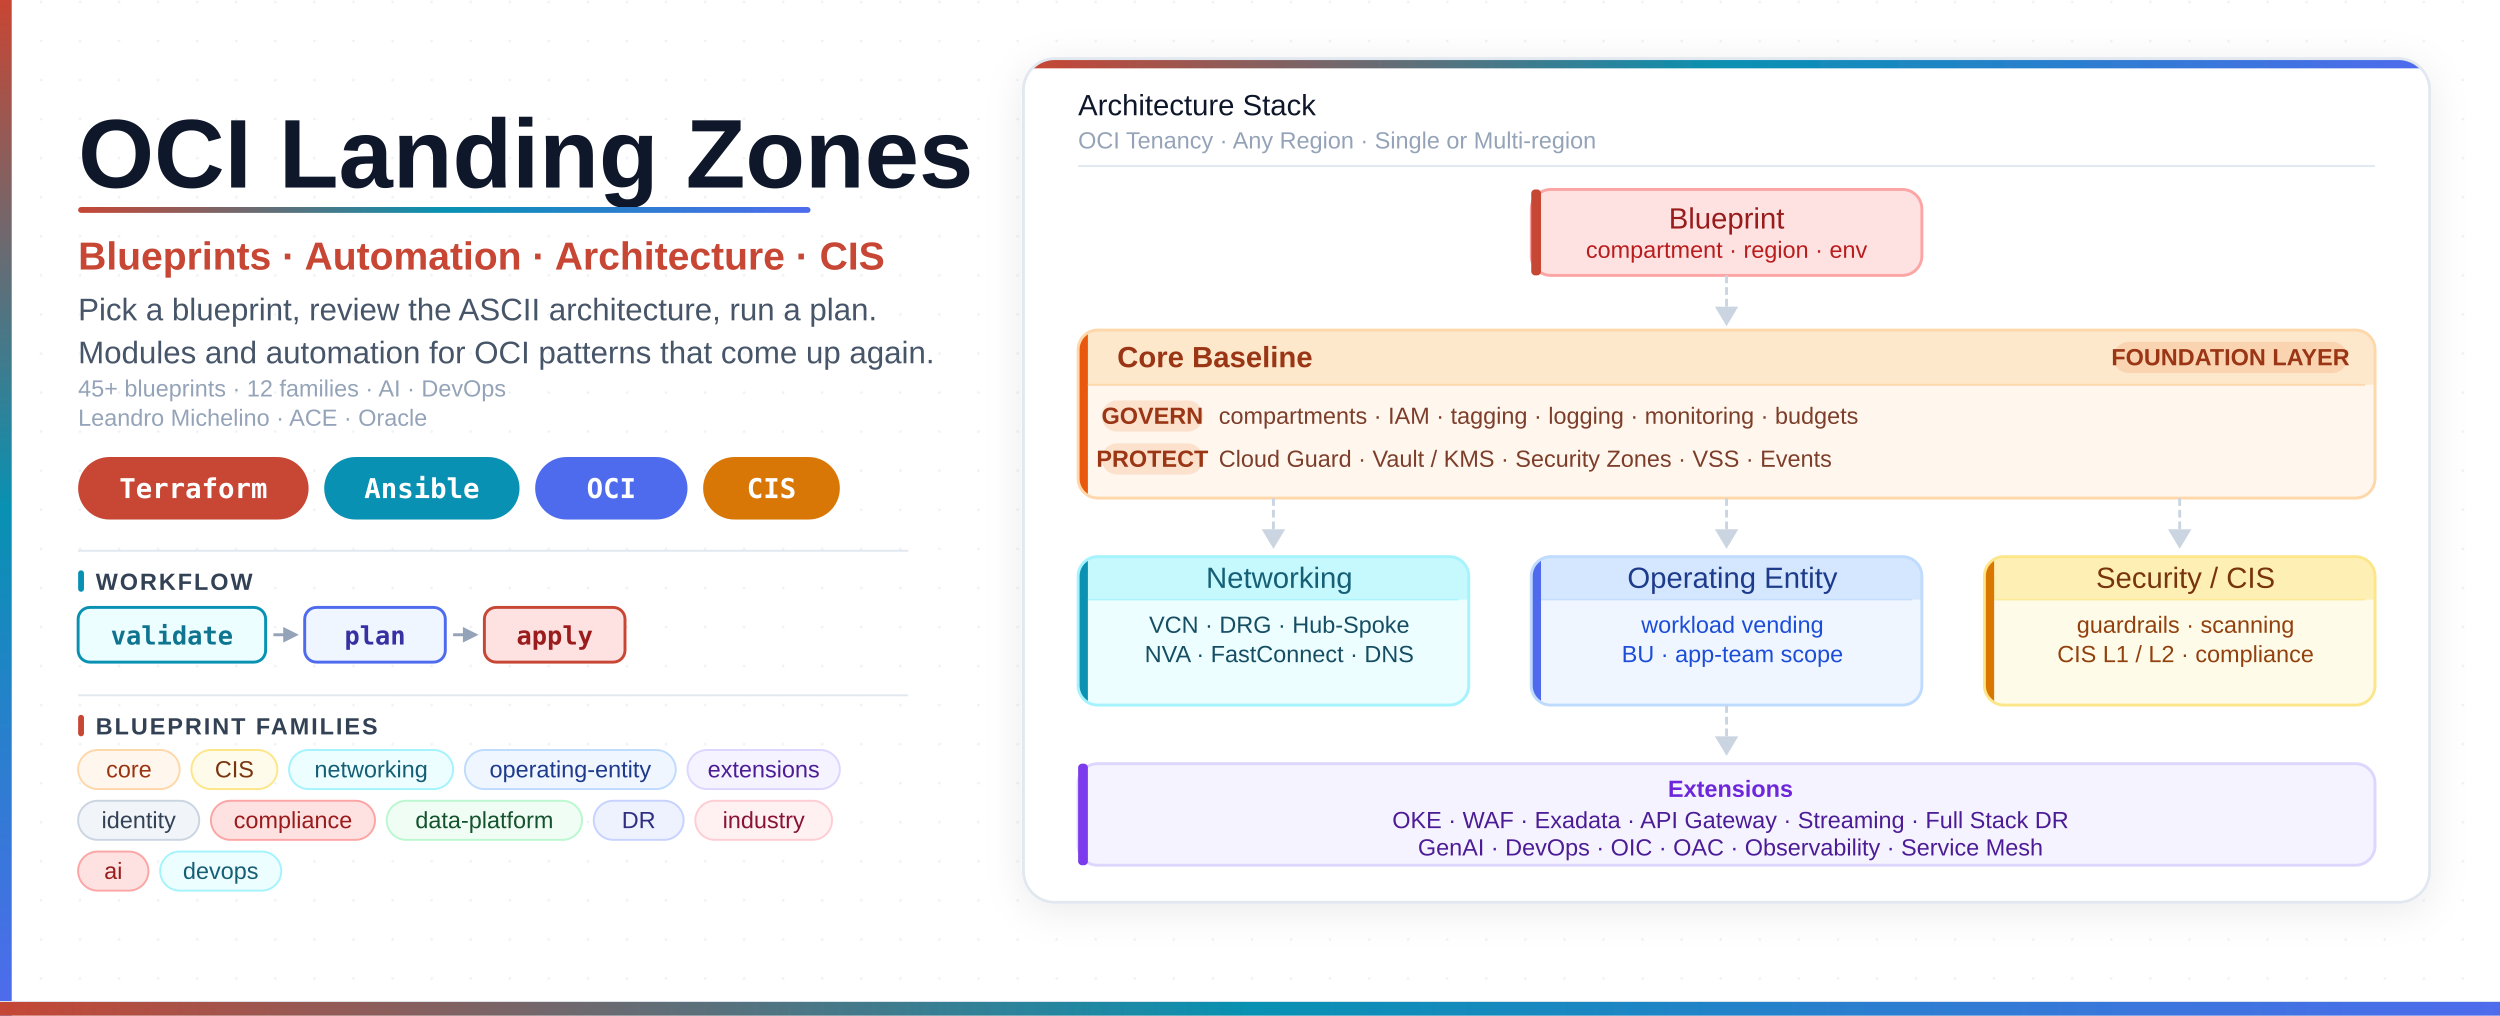
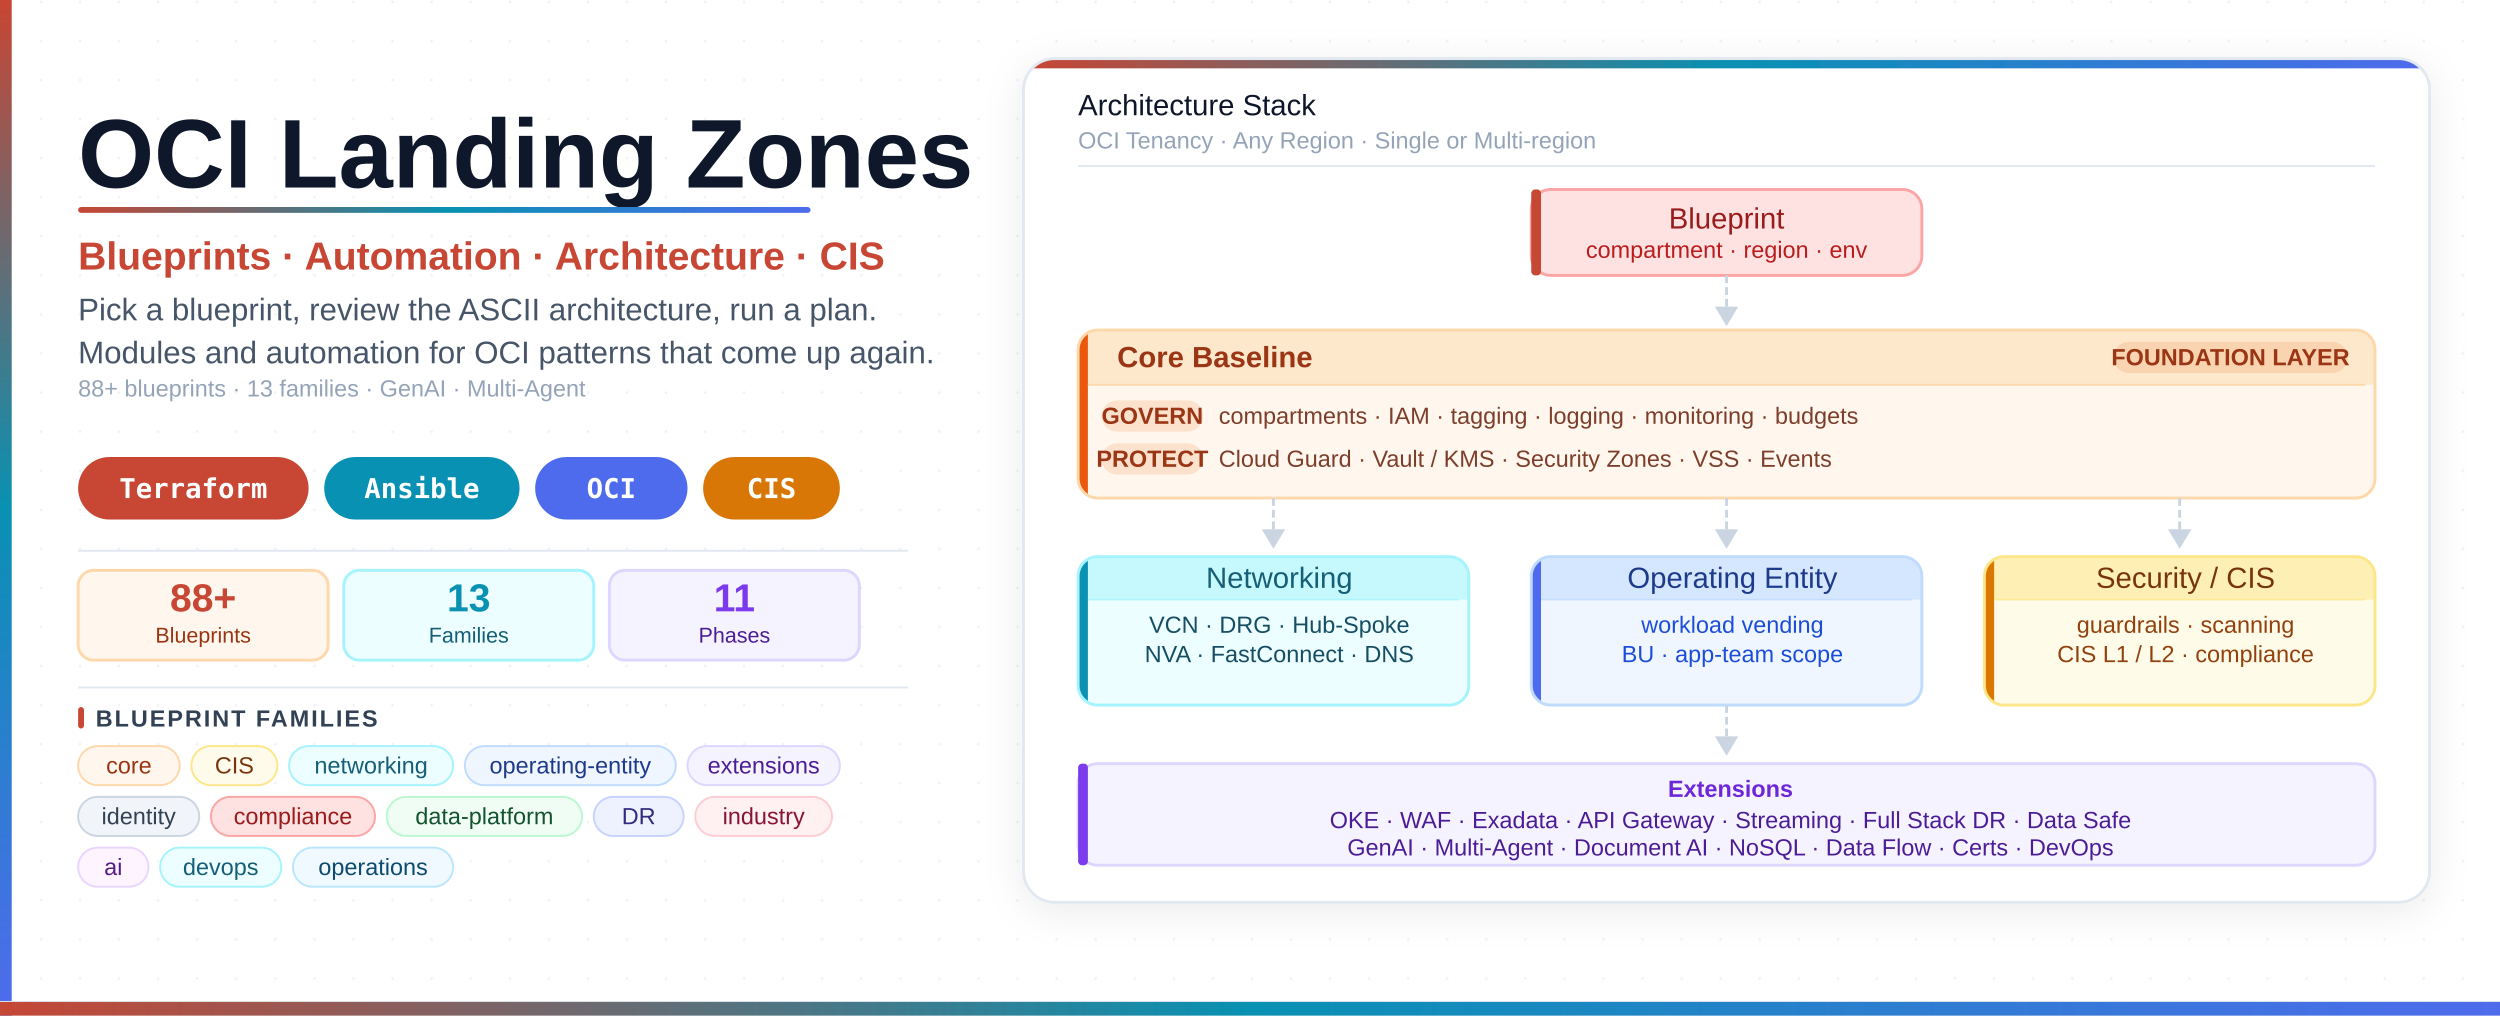
<svg xmlns="http://www.w3.org/2000/svg" width="1280" height="520" viewBox="0 0 1280 520" role="img" aria-labelledby="t d">
  <defs>
    <linearGradient id="vg" x1="0" y1="0" x2="0" y2="1">
      <stop offset="0%" stop-color="#c74634" />
      <stop offset="50%" stop-color="#0891b2" />
      <stop offset="100%" stop-color="#4f6bed" />
    </linearGradient>
    <linearGradient id="hg" x1="0" y1="0" x2="1" y2="0">
      <stop offset="0%" stop-color="#c74634" />
      <stop offset="50%" stop-color="#0891b2" />
      <stop offset="100%" stop-color="#4f6bed" />
    </linearGradient>
    <pattern id="dots" width="20" height="20" patternUnits="userSpaceOnUse">
      <circle cx="1" cy="1" r="0.7" fill="#94a3b8" opacity="0.14" />
    </pattern>
    <filter id="sh" x="-5%" y="-5%" width="115%" height="125%">
      <feDropShadow dx="0" dy="4" stdDeviation="10" flood-color="#0f172a" flood-opacity="0.08" />
    </filter>
    <clipPath id="cc">
      <rect width="720" height="432" rx="16" />
    </clipPath>
    <clipPath id="cb">
      <rect width="664" height="86" rx="10" />
    </clipPath>
    <clipPath id="pc">
      <rect width="200" height="76" rx="10" />
    </clipPath>
  </defs>
  <rect width="1280" height="520" fill="#ffffff" />
  <rect width="1280" height="520" fill="url(#dots)" />
  <rect x="0" y="0" width="6" height="520" fill="url(#vg)" />
  <g transform="translate(40,40)">
    <text y="56" font-family="Arial, Helvetica, sans-serif" font-size="50" font-weight="800" fill="#0f172a">OCI Landing Zones</text>
    <rect y="66" width="375" height="3" rx="1.5" fill="url(#hg)" />
    <text y="98" font-family="Arial, Helvetica, sans-serif" font-size="20" font-weight="600" fill="#c74634">Blueprints · Automation · Architecture · CIS</text>
    <text y="124" font-family="Arial, Helvetica, sans-serif" font-size="16" font-weight="500" fill="#475569">Pick a blueprint, review the ASCII architecture, run a plan.</text>
    <text y="146" font-family="Arial, Helvetica, sans-serif" font-size="16" font-weight="500" fill="#475569">Modules and automation for OCI patterns that come up again.</text>
-     <text y="163" font-family="Arial, Helvetica, sans-serif" font-size="12" fill="#94a3b8">45+ blueprints · 12 families · AI · DevOps</text>
-     <text y="178" font-family="Arial, Helvetica, sans-serif" font-size="12" fill="#94a3b8">Leandro Michelino · ACE · Oracle</text>
+     <text y="163" font-family="Arial, Helvetica, sans-serif" font-size="12" fill="#94a3b8">88+ blueprints · 13 families · GenAI · Multi-Agent</text>
    <rect y="194" width="118" height="32" rx="16" fill="#c74634" />
    <text x="59" y="215" font-family="Menlo, Consolas, monospace" font-size="14" font-weight="700" fill="#fff" text-anchor="middle">Terraform</text>
    <rect x="126" y="194" width="100" height="32" rx="16" fill="#0891b2" />
    <text x="176" y="215" font-family="Menlo, Consolas, monospace" font-size="14" font-weight="700" fill="#fff" text-anchor="middle">Ansible</text>
    <rect x="234" y="194" width="78" height="32" rx="16" fill="#4f6bed" />
    <text x="273" y="215" font-family="Menlo, Consolas, monospace" font-size="14" font-weight="700" fill="#fff" text-anchor="middle">OCI</text>
    <rect x="320" y="194" width="70" height="32" rx="16" fill="#d97706" />
    <text x="355" y="215" font-family="Menlo, Consolas, monospace" font-size="14" font-weight="700" fill="#fff" text-anchor="middle">CIS</text>
    <line x1="0" y1="242" x2="425" y2="242" stroke="#e2e8f0" stroke-width="1" />
-     <rect y="252" width="3" height="11" rx="1.5" fill="#0891b2" />
-     <text x="9" y="262" font-family="Arial, Helvetica, sans-serif" font-size="12" fill="#334155" font-weight="700" letter-spacing="1">WORKFLOW</text>
-     <rect y="271" width="96" height="28" rx="6" fill="#ecfeff" stroke="#0891b2" stroke-width="1.5" />
-     <text x="48" y="290" font-family="Menlo, Consolas, monospace" font-size="13" font-weight="600" fill="#0e7490" text-anchor="middle">validate</text>
-     <line x1="100" y1="285" x2="108" y2="285" stroke="#94a3b8" stroke-width="1.5" />
-     <polygon points="105,281 113,285 105,289" fill="#94a3b8" />
-     <rect x="116" y="271" width="72" height="28" rx="6" fill="#eff6ff" stroke="#4f6bed" stroke-width="1.5" />
-     <text x="152" y="290" font-family="Menlo, Consolas, monospace" font-size="13" font-weight="600" fill="#3730a3" text-anchor="middle">plan</text>
-     <line x1="192" y1="285" x2="200" y2="285" stroke="#94a3b8" stroke-width="1.5" />
-     <polygon points="197,281 205,285 197,289" fill="#94a3b8" />
-     <rect x="208" y="271" width="72" height="28" rx="6" fill="#fee2e2" stroke="#c74634" stroke-width="1.5" />
-     <text x="244" y="290" font-family="Menlo, Consolas, monospace" font-size="13" font-weight="600" fill="#9b1c1c" text-anchor="middle">apply</text>
-     <line x1="0" y1="316" x2="425" y2="316" stroke="#e2e8f0" stroke-width="1" />
-     <rect y="326" width="3" height="11" rx="1.5" fill="#c74634" />
-     <text x="9" y="336" font-family="Arial, Helvetica, sans-serif" font-size="12" fill="#334155" font-weight="700" letter-spacing="1">BLUEPRINT FAMILIES</text>
-     <rect y="344" width="52" height="20" rx="10" fill="#fff7ed" stroke="#fed7aa" stroke-width="1" />
-     <text x="26" y="358" font-family="Arial, Helvetica, sans-serif" font-size="12" fill="#9a3412" text-anchor="middle">core</text>
-     <rect x="58" y="344" width="44" height="20" rx="10" fill="#fffbeb" stroke="#fde68a" stroke-width="1" />
-     <text x="80" y="358" font-family="Arial, Helvetica, sans-serif" font-size="12" fill="#78350f" text-anchor="middle">CIS</text>
-     <rect x="108" y="344" width="84" height="20" rx="10" fill="#ecfeff" stroke="#a5f3fc" stroke-width="1" />
-     <text x="150" y="358" font-family="Arial, Helvetica, sans-serif" font-size="12" fill="#155e75" text-anchor="middle">networking</text>
-     <rect x="198" y="344" width="108" height="20" rx="10" fill="#eff6ff" stroke="#bfdbfe" stroke-width="1" />
-     <text x="252" y="358" font-family="Arial, Helvetica, sans-serif" font-size="12" fill="#1e3a8a" text-anchor="middle">operating-entity</text>
-     <rect x="312" y="344" width="78" height="20" rx="10" fill="#f5f3ff" stroke="#ddd6fe" stroke-width="1" />
-     <text x="351" y="358" font-family="Arial, Helvetica, sans-serif" font-size="12" fill="#4c1d95" text-anchor="middle">extensions</text>
-     <rect y="370" width="62" height="20" rx="10" fill="#f1f5f9" stroke="#cbd5e1" stroke-width="1" />
-     <text x="31" y="384" font-family="Arial, Helvetica, sans-serif" font-size="12" fill="#334155" text-anchor="middle">identity</text>
-     <rect x="68" y="370" width="84" height="20" rx="10" fill="#fee2e2" stroke="#fca5a5" stroke-width="1" />
-     <text x="110" y="384" font-family="Arial, Helvetica, sans-serif" font-size="12" fill="#991b1b" text-anchor="middle">compliance</text>
-     <rect x="158" y="370" width="100" height="20" rx="10" fill="#f0fdf4" stroke="#bbf7d0" stroke-width="1" />
-     <text x="208" y="384" font-family="Arial, Helvetica, sans-serif" font-size="12" fill="#14532d" text-anchor="middle">data-platform</text>
-     <rect x="264" y="370" width="46" height="20" rx="10" fill="#eef2ff" stroke="#c7d2fe" stroke-width="1" />
-     <text x="287" y="384" font-family="Arial, Helvetica, sans-serif" font-size="12" fill="#312e81" text-anchor="middle">DR</text>
-     <rect x="316" y="370" width="70" height="20" rx="10" fill="#fff1f2" stroke="#fecdd3" stroke-width="1" />
-     <text x="351" y="384" font-family="Arial, Helvetica, sans-serif" font-size="12" fill="#881337" text-anchor="middle">industry</text>
-     <rect y="396" width="36" height="20" rx="10" fill="#fee2e2" stroke="#fca5a5" stroke-width="1" />
-     <text x="18" y="410" font-family="Arial, Helvetica, sans-serif" font-size="12" fill="#991b1b" text-anchor="middle">ai</text>
-     <rect x="42" y="396" width="62" height="20" rx="10" fill="#ecfeff" stroke="#a5f3fc" stroke-width="1" />
-     <text x="73" y="410" font-family="Arial, Helvetica, sans-serif" font-size="12" fill="#155e75" text-anchor="middle">devops</text>
+     <rect y="252" width="128" height="46" rx="8" fill="#fff7ed" stroke="#fed7aa" stroke-width="1.5" />
+     <text x="64" y="273" font-family="Arial, Helvetica, sans-serif" font-size="20" font-weight="800" fill="#c74634" text-anchor="middle">88+</text>
+     <text x="64" y="289" font-family="Arial, Helvetica, sans-serif" font-size="11" fill="#9a3412" text-anchor="middle">Blueprints</text>
+     <rect x="136" y="252" width="128" height="46" rx="8" fill="#ecfeff" stroke="#a5f3fc" stroke-width="1.5" />
+     <text x="200" y="273" font-family="Arial, Helvetica, sans-serif" font-size="20" font-weight="800" fill="#0891b2" text-anchor="middle">13</text>
+     <text x="200" y="289" font-family="Arial, Helvetica, sans-serif" font-size="11" fill="#155e75" text-anchor="middle">Families</text>
+     <rect x="272" y="252" width="128" height="46" rx="8" fill="#f5f3ff" stroke="#ddd6fe" stroke-width="1.5" />
+     <text x="336" y="273" font-family="Arial, Helvetica, sans-serif" font-size="20" font-weight="800" fill="#7c3aed" text-anchor="middle">11</text>
+     <text x="336" y="289" font-family="Arial, Helvetica, sans-serif" font-size="11" fill="#4c1d95" text-anchor="middle">Phases</text>
+     <line x1="0" y1="312" x2="425" y2="312" stroke="#e2e8f0" stroke-width="1" />
+     <rect y="322" width="3" height="11" rx="1.5" fill="#c74634" />
+     <text x="9" y="332" font-family="Arial, Helvetica, sans-serif" font-size="12" fill="#334155" font-weight="700" letter-spacing="1">BLUEPRINT FAMILIES</text>
+     <rect y="342" width="52" height="20" rx="10" fill="#fff7ed" stroke="#fed7aa" stroke-width="1" />
+     <text x="26" y="356" font-family="Arial, Helvetica, sans-serif" font-size="12" fill="#9a3412" text-anchor="middle">core</text>
+     <rect x="58" y="342" width="44" height="20" rx="10" fill="#fffbeb" stroke="#fde68a" stroke-width="1" />
+     <text x="80" y="356" font-family="Arial, Helvetica, sans-serif" font-size="12" fill="#78350f" text-anchor="middle">CIS</text>
+     <rect x="108" y="342" width="84" height="20" rx="10" fill="#ecfeff" stroke="#a5f3fc" stroke-width="1" />
+     <text x="150" y="356" font-family="Arial, Helvetica, sans-serif" font-size="12" fill="#155e75" text-anchor="middle">networking</text>
+     <rect x="198" y="342" width="108" height="20" rx="10" fill="#eff6ff" stroke="#bfdbfe" stroke-width="1" />
+     <text x="252" y="356" font-family="Arial, Helvetica, sans-serif" font-size="12" fill="#1e3a8a" text-anchor="middle">operating-entity</text>
+     <rect x="312" y="342" width="78" height="20" rx="10" fill="#f5f3ff" stroke="#ddd6fe" stroke-width="1" />
+     <text x="351" y="356" font-family="Arial, Helvetica, sans-serif" font-size="12" fill="#4c1d95" text-anchor="middle">extensions</text>
+     <rect y="368" width="62" height="20" rx="10" fill="#f1f5f9" stroke="#cbd5e1" stroke-width="1" />
+     <text x="31" y="382" font-family="Arial, Helvetica, sans-serif" font-size="12" fill="#334155" text-anchor="middle">identity</text>
+     <rect x="68" y="368" width="84" height="20" rx="10" fill="#fee2e2" stroke="#fca5a5" stroke-width="1" />
+     <text x="110" y="382" font-family="Arial, Helvetica, sans-serif" font-size="12" fill="#991b1b" text-anchor="middle">compliance</text>
+     <rect x="158" y="368" width="100" height="20" rx="10" fill="#f0fdf4" stroke="#bbf7d0" stroke-width="1" />
+     <text x="208" y="382" font-family="Arial, Helvetica, sans-serif" font-size="12" fill="#14532d" text-anchor="middle">data-platform</text>
+     <rect x="264" y="368" width="46" height="20" rx="10" fill="#eef2ff" stroke="#c7d2fe" stroke-width="1" />
+     <text x="287" y="382" font-family="Arial, Helvetica, sans-serif" font-size="12" fill="#312e81" text-anchor="middle">DR</text>
+     <rect x="316" y="368" width="70" height="20" rx="10" fill="#fff1f2" stroke="#fecdd3" stroke-width="1" />
+     <text x="351" y="382" font-family="Arial, Helvetica, sans-serif" font-size="12" fill="#881337" text-anchor="middle">industry</text>
+     <rect y="394" width="36" height="20" rx="10" fill="#fdf4ff" stroke="#e9d5ff" stroke-width="1" />
+     <text x="18" y="408" font-family="Arial, Helvetica, sans-serif" font-size="12" fill="#581c87" text-anchor="middle">ai</text>
+     <rect x="42" y="394" width="62" height="20" rx="10" fill="#ecfeff" stroke="#a5f3fc" stroke-width="1" />
+     <text x="73" y="408" font-family="Arial, Helvetica, sans-serif" font-size="12" fill="#155e75" text-anchor="middle">devops</text>
+     <rect x="110" y="394" width="82" height="20" rx="10" fill="#f0f9ff" stroke="#bae6fd" stroke-width="1" />
+     <text x="151" y="408" font-family="Arial, Helvetica, sans-serif" font-size="12" fill="#0c4a6e" text-anchor="middle">operations</text>
  </g>
  <g transform="translate(524,30)" filter="url(#sh)">
    <g clip-path="url(#cc)">
      <rect width="720" height="432" fill="#ffffff" />
      <rect width="720" height="5" fill="url(#hg)" />
    </g>
    <rect width="720" height="432" rx="16" fill="none" stroke="#e2e8f0" stroke-width="1.5" />
    <text x="28" y="29" font-family="Arial, Helvetica, sans-serif" font-size="15" fill="#0f172a">Architecture Stack</text>
    <text x="28" y="46" font-family="Arial, Helvetica, sans-serif" font-size="12" fill="#94a3b8">OCI Tenancy · Any Region · Single or Multi-region</text>
    <line x1="28" y1="55" x2="692" y2="55" stroke="#e2e8f0" stroke-width="1" />
    <g transform="translate(260,67)">
      <rect width="200" height="44" rx="10" fill="#fee2e2" stroke="#fca5a5" stroke-width="1.5" />
      <rect width="5" height="44" rx="2" fill="#c74634" />
      <text x="100" y="20" font-family="Arial, Helvetica, sans-serif" font-size="15" fill="#991b1b" text-anchor="middle">Blueprint</text>
      <text x="100" y="35" font-family="Arial, Helvetica, sans-serif" font-size="12" fill="#b91c1c" text-anchor="middle">compartment · region · env</text>
    </g>
    <line x1="360" y1="111" x2="360" y2="129" stroke="#cbd5e1" stroke-width="1.5" stroke-dasharray="4,2" />
    <polygon points="354,127 360,137 366,127" fill="#cbd5e1" />
    <g transform="translate(28,139)">
      <g clip-path="url(#cb)">
        <rect width="664" height="86" fill="#fff7ed" />
        <rect width="664" height="28" fill="#fde8cc" />
        <rect width="5" height="86" fill="#ea580c" />
      </g>
      <rect width="664" height="86" rx="10" fill="none" stroke="#fed7aa" stroke-width="1.5" />
      <line x1="5" y1="28" x2="659" y2="28" stroke="#fed7aa" stroke-width="1" />
      <text x="20" y="19" font-family="Arial, Helvetica, sans-serif" font-size="15" fill="#9a3412" font-weight="700">Core Baseline</text>
      <rect x="530" y="6" width="120" height="16" rx="8" fill="#ea580c" fill-opacity="0.14" />
      <text x="590" y="18" font-family="Arial, Helvetica, sans-serif" font-size="12" fill="#9a3412" text-anchor="middle" font-weight="700">FOUNDATION LAYER</text>
      <rect x="12" y="36" width="52" height="16" rx="8" fill="#ea580c" fill-opacity="0.14" />
      <text x="38" y="48" font-family="Arial, Helvetica, sans-serif" font-size="12" fill="#9a3412" text-anchor="middle" font-weight="700">GOVERN</text>
      <text x="72" y="48" font-family="Arial, Helvetica, sans-serif" font-size="12" fill="#7c3d2a">compartments · IAM · tagging · logging · monitoring · budgets</text>
      <rect x="12" y="58" width="52" height="16" rx="8" fill="#ea580c" fill-opacity="0.14" />
      <text x="38" y="70" font-family="Arial, Helvetica, sans-serif" font-size="12" fill="#9a3412" text-anchor="middle" font-weight="700">PROTECT</text>
      <text x="72" y="70" font-family="Arial, Helvetica, sans-serif" font-size="12" fill="#7c3d2a">Cloud Guard · Vault / KMS · Security Zones · VSS · Events</text>
    </g>
    <line x1="128" y1="225" x2="128" y2="243" stroke="#cbd5e1" stroke-width="1.5" stroke-dasharray="4,2" />
    <polygon points="122,241 128,251 134,241" fill="#cbd5e1" />
    <line x1="360" y1="225" x2="360" y2="243" stroke="#cbd5e1" stroke-width="1.5" stroke-dasharray="4,2" />
    <polygon points="354,241 360,251 366,241" fill="#cbd5e1" />
    <line x1="592" y1="225" x2="592" y2="243" stroke="#cbd5e1" stroke-width="1.5" stroke-dasharray="4,2" />
    <polygon points="586,241 592,251 598,241" fill="#cbd5e1" />
    <g transform="translate(28,255)">
      <g clip-path="url(#pc)">
        <rect width="200" height="76" fill="#ecfeff" />
        <rect width="200" height="22" fill="#a5f3fc" fill-opacity="0.55" />
        <rect width="5" height="76" fill="#0891b2" />
      </g>
      <rect width="200" height="76" rx="10" fill="none" stroke="#a5f3fc" stroke-width="1.5" />
      <line x1="5" y1="22" x2="195" y2="22" stroke="#a5f3fc" stroke-width="0.8" opacity="0.8" />
      <text x="103" y="16" font-family="Arial, Helvetica, sans-serif" font-size="15" fill="#155e75" text-anchor="middle">Networking</text>
      <text x="103" y="39" font-family="Arial, Helvetica, sans-serif" font-size="12" fill="#164e63" text-anchor="middle">VCN · DRG · Hub-Spoke</text>
      <text x="103" y="54" font-family="Arial, Helvetica, sans-serif" font-size="12" fill="#164e63" text-anchor="middle">NVA · FastConnect · DNS</text>
    </g>
    <g transform="translate(260,255)">
      <g clip-path="url(#pc)">
        <rect width="200" height="76" fill="#eff6ff" />
        <rect width="200" height="22" fill="#bfdbfe" fill-opacity="0.55" />
        <rect width="5" height="76" fill="#4f6bed" />
      </g>
      <rect width="200" height="76" rx="10" fill="none" stroke="#bfdbfe" stroke-width="1.5" />
      <line x1="5" y1="22" x2="195" y2="22" stroke="#bfdbfe" stroke-width="0.8" opacity="0.8" />
      <text x="103" y="16" font-family="Arial, Helvetica, sans-serif" font-size="15" fill="#1e3a8a" text-anchor="middle">Operating Entity</text>
      <text x="103" y="39" font-family="Arial, Helvetica, sans-serif" font-size="12" fill="#1d4ed8" text-anchor="middle">workload vending</text>
      <text x="103" y="54" font-family="Arial, Helvetica, sans-serif" font-size="12" fill="#1d4ed8" text-anchor="middle">BU · app-team scope</text>
    </g>
    <g transform="translate(492,255)">
      <g clip-path="url(#pc)">
        <rect width="200" height="76" fill="#fefce8" />
        <rect width="200" height="22" fill="#fde68a" fill-opacity="0.55" />
        <rect width="5" height="76" fill="#d97706" />
      </g>
      <rect width="200" height="76" rx="10" fill="none" stroke="#fde68a" stroke-width="1.5" />
      <line x1="5" y1="22" x2="195" y2="22" stroke="#fde68a" stroke-width="0.8" opacity="0.8" />
      <text x="103" y="16" font-family="Arial, Helvetica, sans-serif" font-size="15" fill="#78350f" text-anchor="middle">Security / CIS</text>
      <text x="103" y="39" font-family="Arial, Helvetica, sans-serif" font-size="12" fill="#92400e" text-anchor="middle">guardrails · scanning</text>
      <text x="103" y="54" font-family="Arial, Helvetica, sans-serif" font-size="12" fill="#92400e" text-anchor="middle">CIS L1 / L2 · compliance</text>
    </g>
    <line x1="360" y1="331" x2="360" y2="349" stroke="#cbd5e1" stroke-width="1.5" stroke-dasharray="4,2" />
    <polygon points="354,347 360,357 366,347" fill="#cbd5e1" />
    <g transform="translate(28,361)">
      <rect width="664" height="52" rx="10" fill="#f5f3ff" stroke="#ddd6fe" stroke-width="1.5" />
      <rect width="5" height="52" rx="2" fill="#7c3aed" />
      <text x="334" y="17" font-family="Arial, Helvetica, sans-serif" font-size="12" fill="#6d28d9" text-anchor="middle" font-weight="700">Extensions</text>
-       <text x="334" y="33" font-family="Arial, Helvetica, sans-serif" font-size="12" fill="#4c1d95" text-anchor="middle">OKE · WAF · Exadata · API Gateway · Streaming · Full Stack DR</text>
-       <text x="334" y="47" font-family="Arial, Helvetica, sans-serif" font-size="12" fill="#4c1d95" text-anchor="middle">GenAI · DevOps · OIC · OAC · Observability · Service Mesh</text>
+       <text x="334" y="33" font-family="Arial, Helvetica, sans-serif" font-size="12" fill="#4c1d95" text-anchor="middle">OKE · WAF · Exadata · API Gateway · Streaming · Full Stack DR · Data Safe</text>
+       <text x="334" y="47" font-family="Arial, Helvetica, sans-serif" font-size="12" fill="#4c1d95" text-anchor="middle">GenAI · Multi-Agent · Document AI · NoSQL · Data Flow · Certs · DevOps</text>
    </g>
  </g>
  <line x1="0" y1="513" x2="1280" y2="513" stroke="#e2e8f0" stroke-width="1" />
  <rect y="513" width="1280" height="7" fill="url(#hg)" />
</svg>
